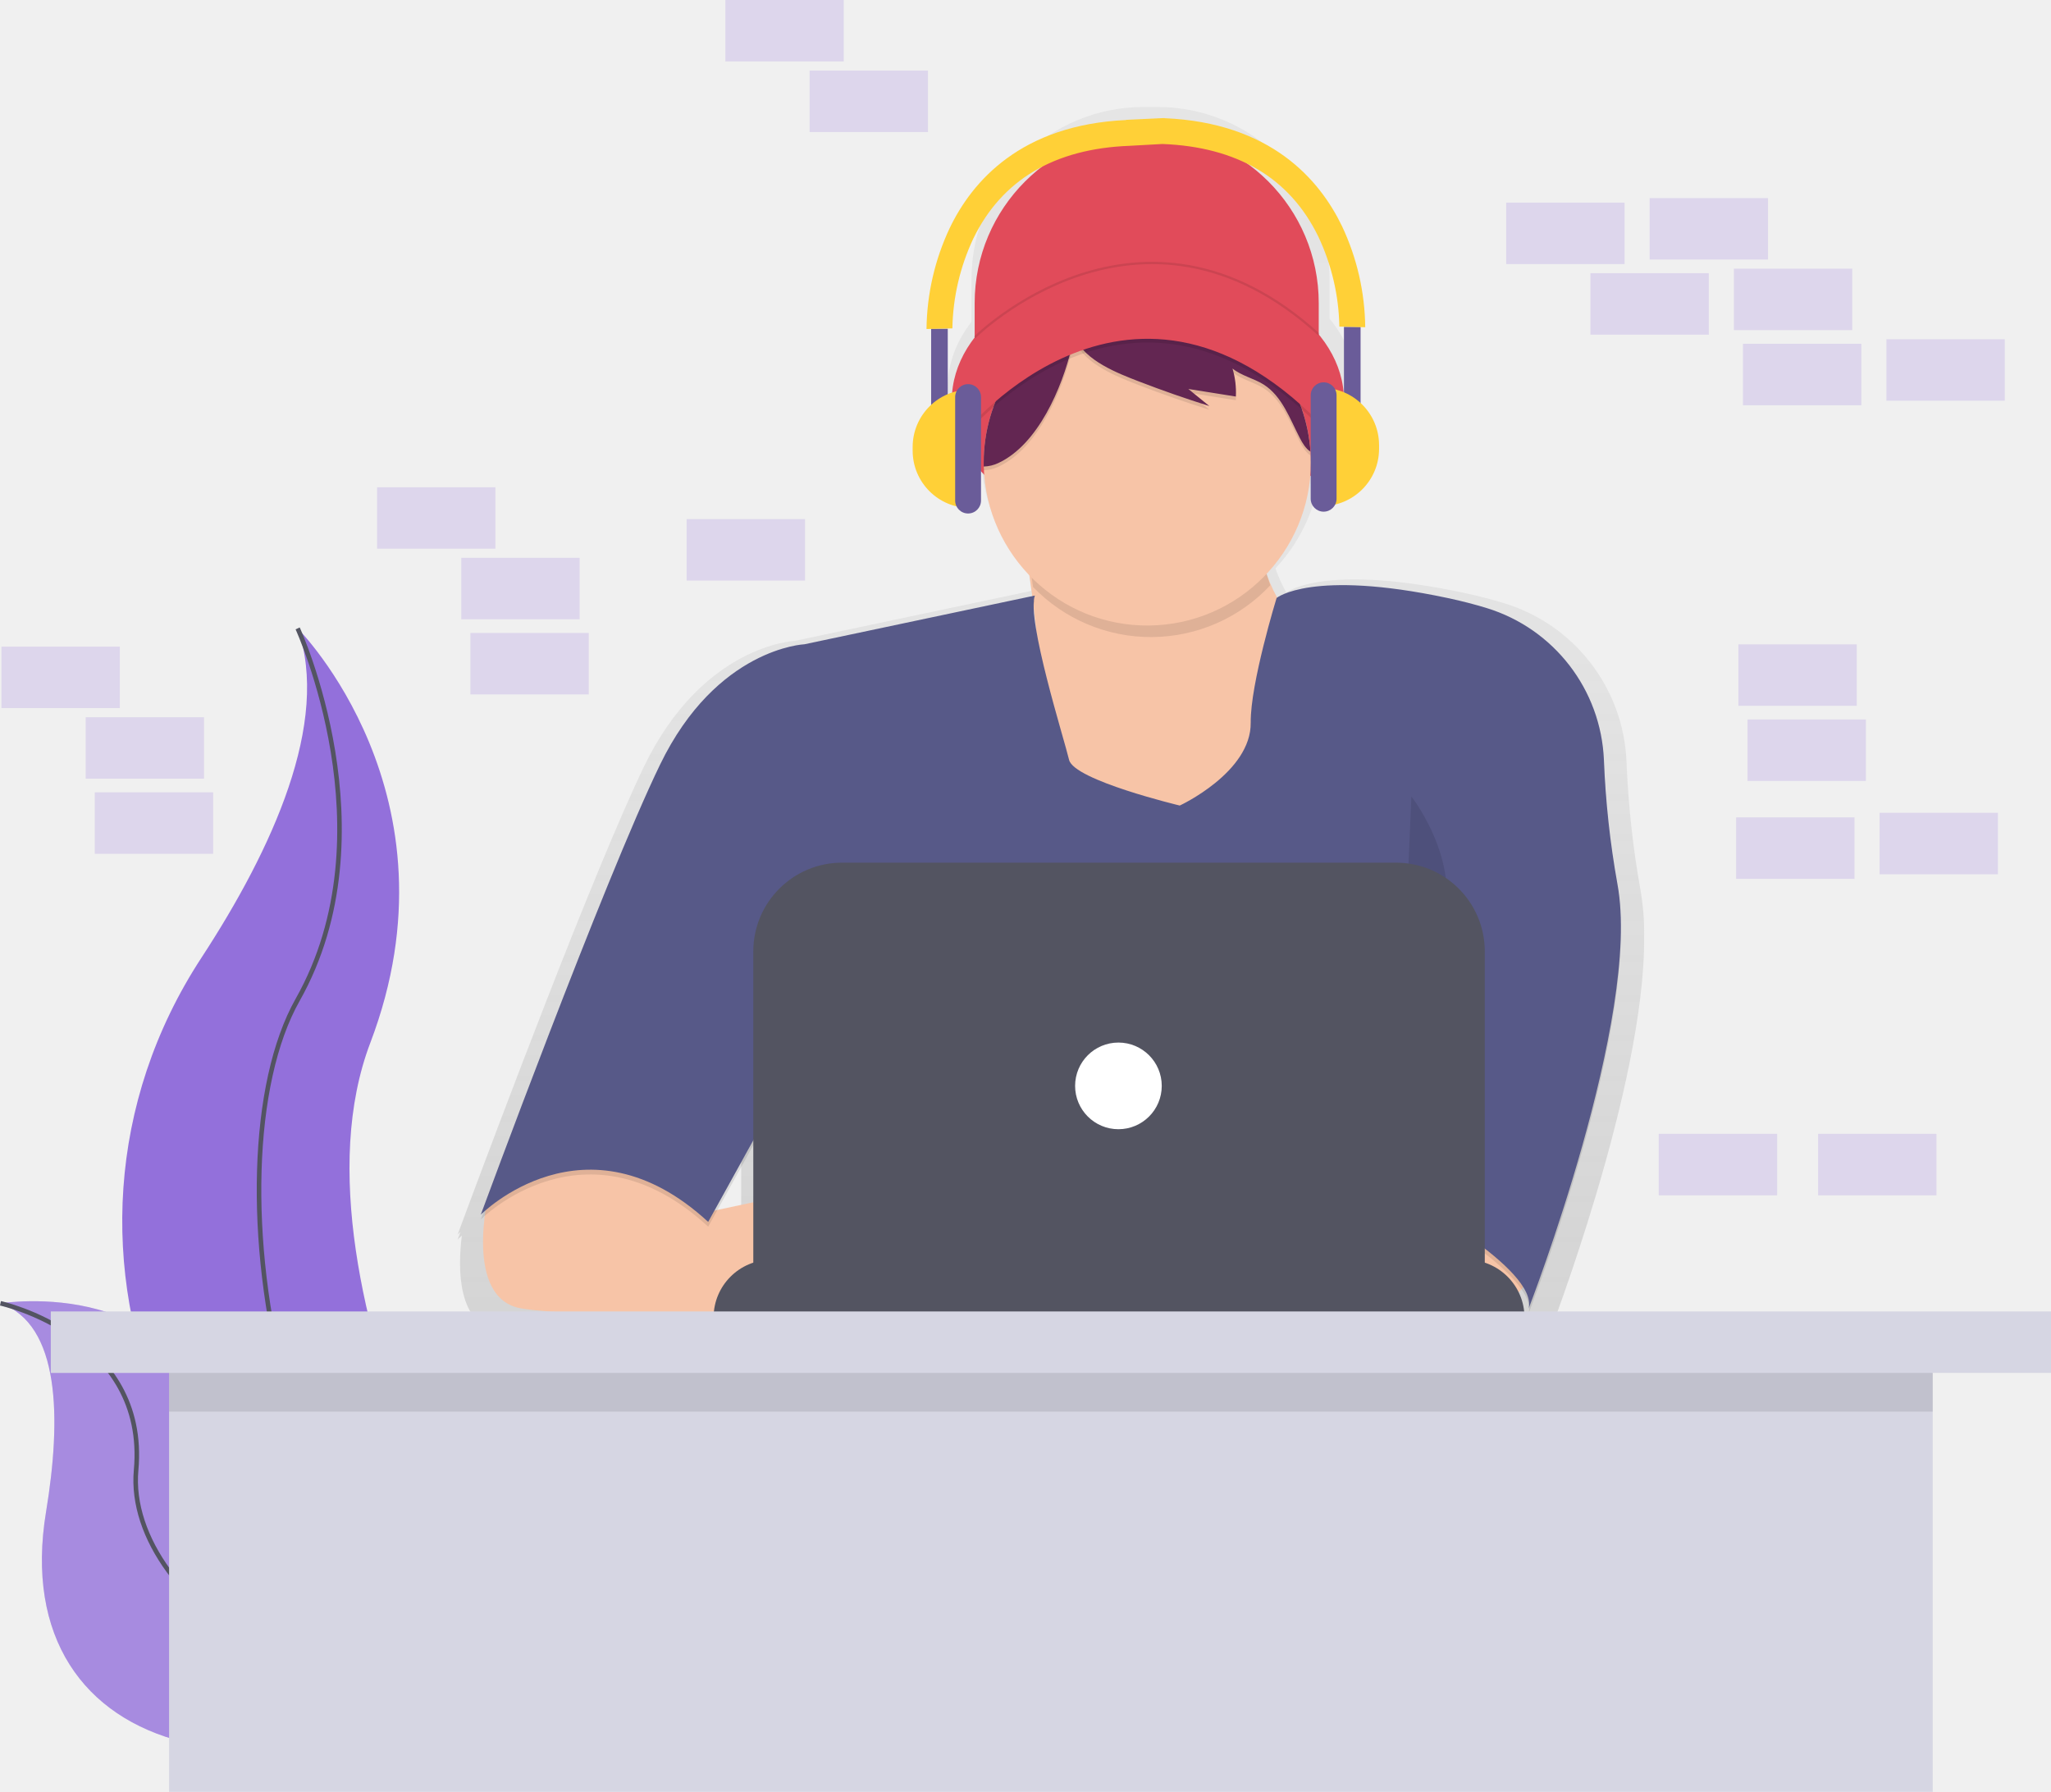
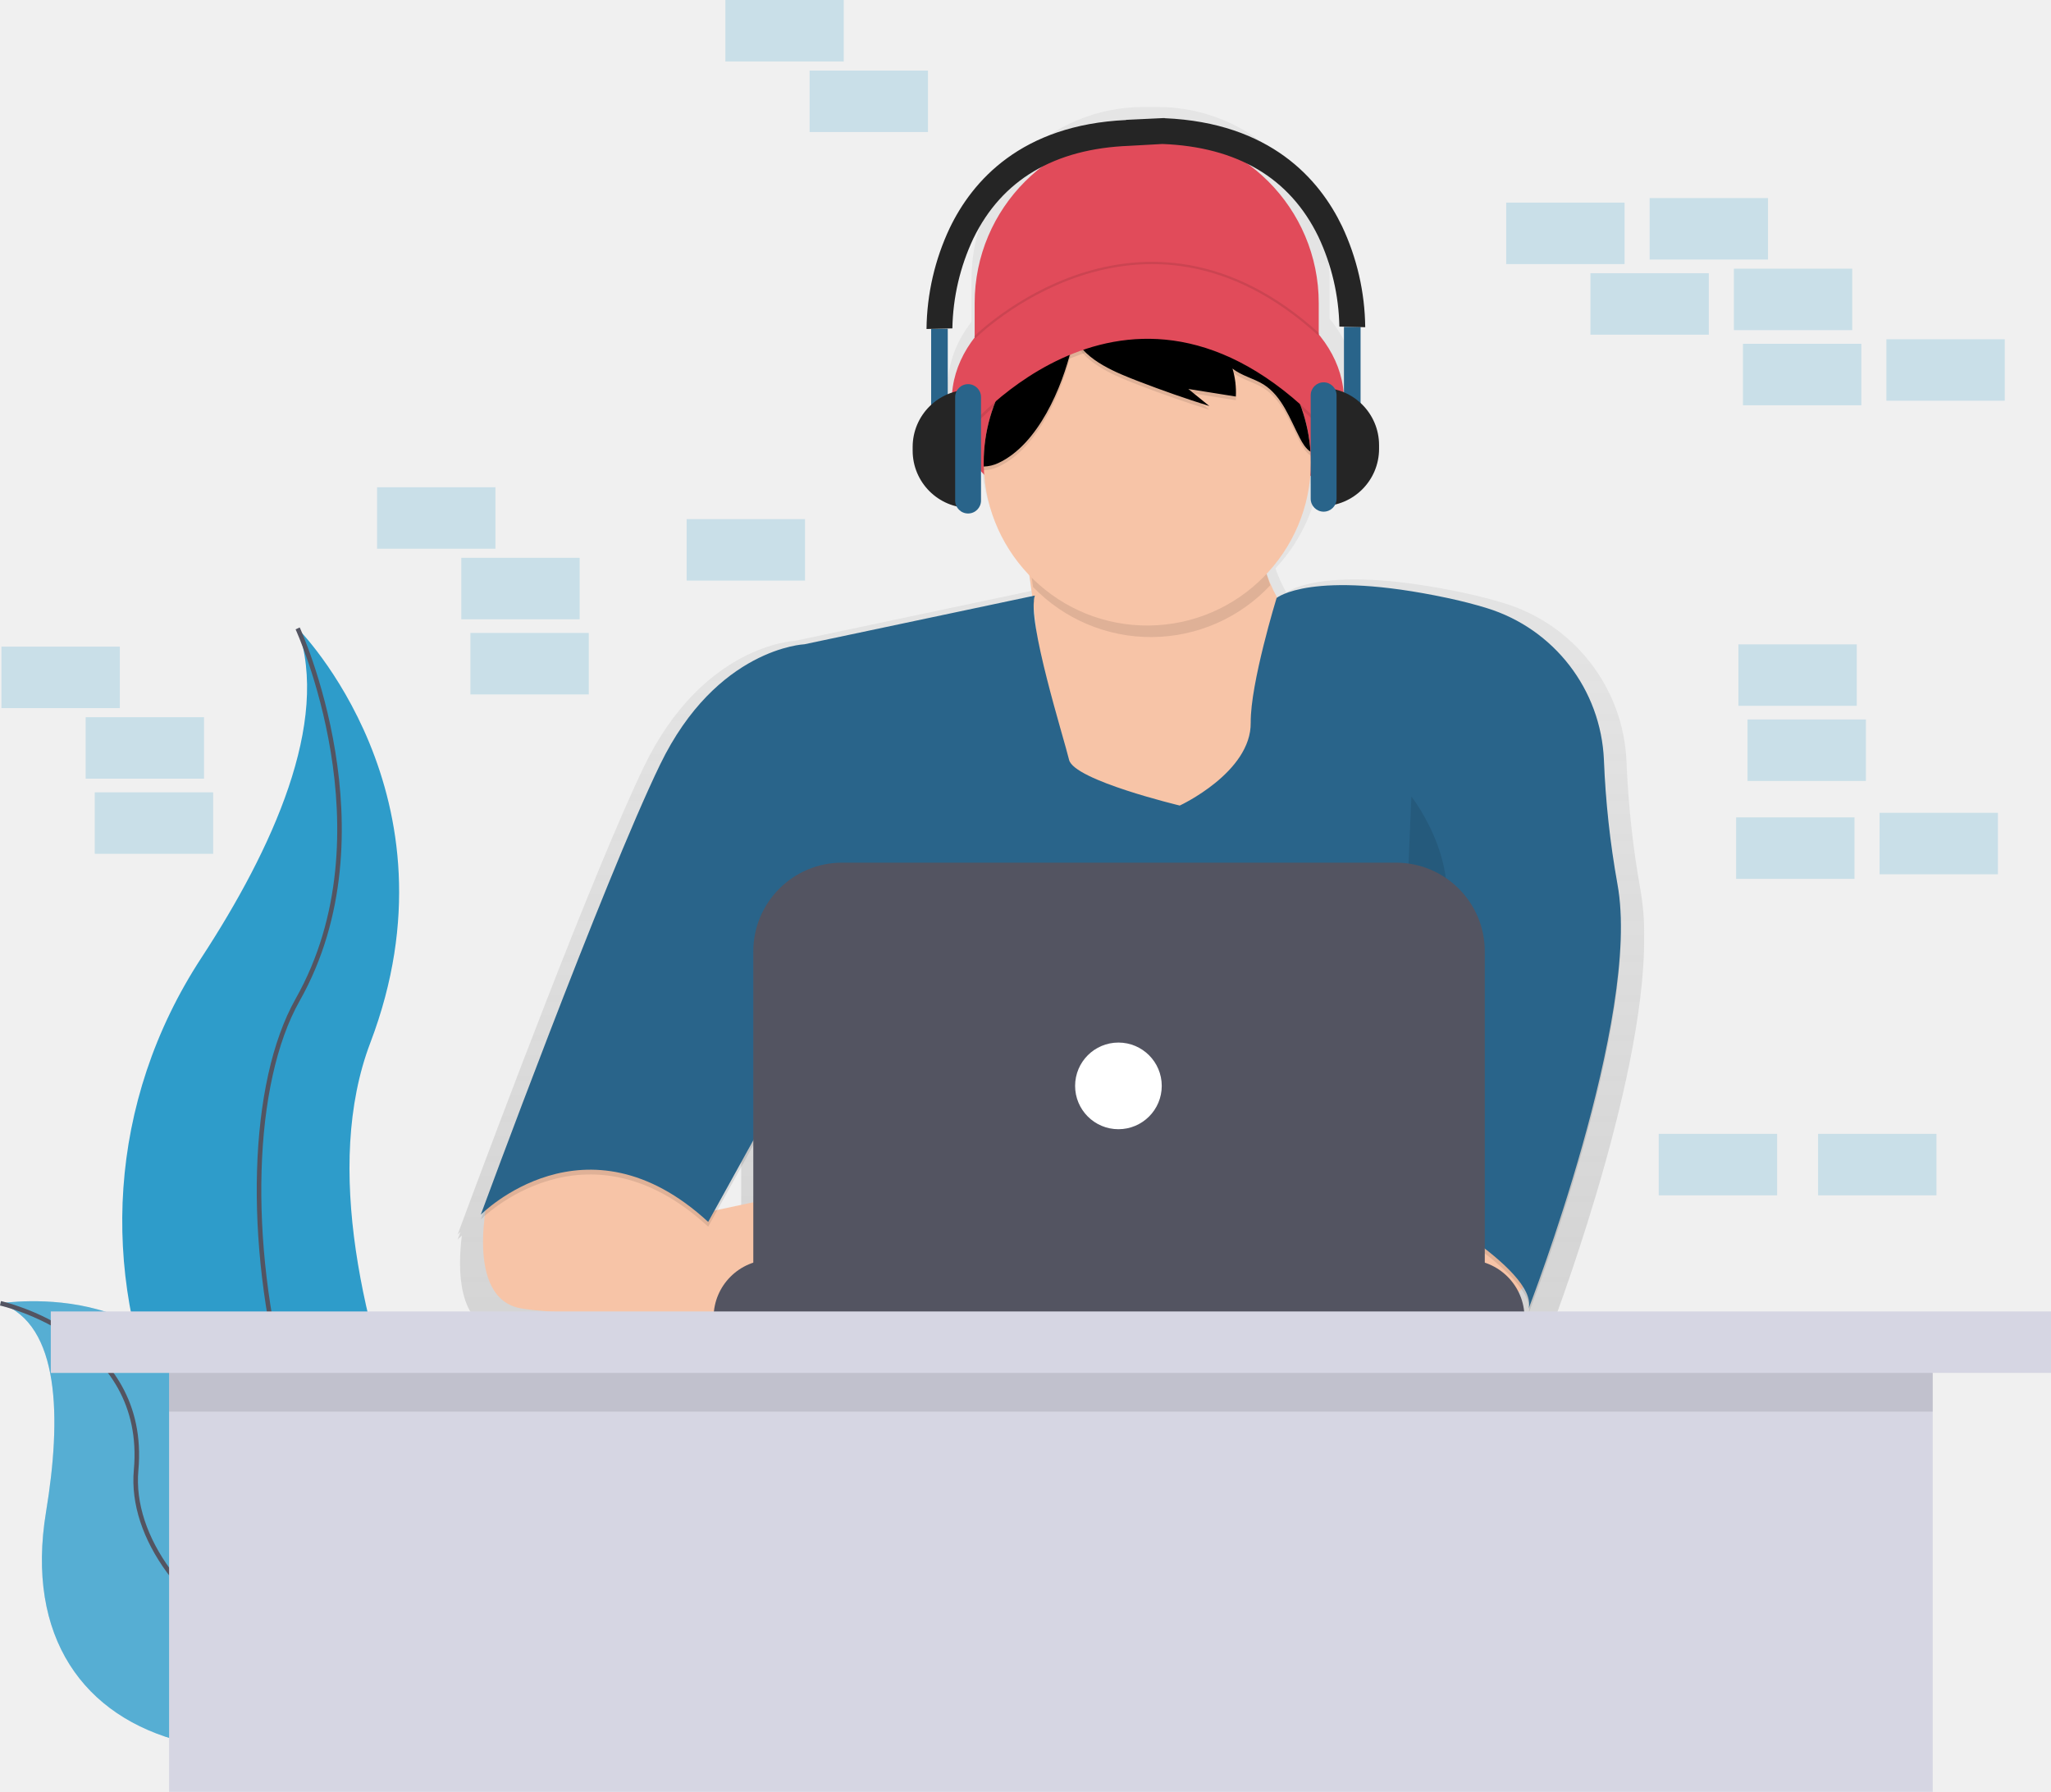
<svg xmlns="http://www.w3.org/2000/svg" id="6088ba52-b752-42bb-ac91-0a74df332082" data-name="Layer 1" width="900.94" height="787" viewBox="0 0 900.94 787">
  <defs>
    <linearGradient id="33dd52eb-d837-4874-aadb-63a17bd6edfc" x1="611.05" y1="646" x2="611.05" y2="103.5" gradientUnits="userSpaceOnUse">
      <stop offset="0" stop-color="gray" stop-opacity="0.25" />
      <stop offset="0.54" stop-color="gray" stop-opacity="0.12" />
      <stop offset="1" stop-color="gray" stop-opacity="0.1" />
    </linearGradient>
  </defs>
-   <rect x="763.63" y="283" width="52" height="27" fill="#9370db" opacity="0.2" />
-   <rect x="767.63" y="316" width="52" height="27" fill="#9370db" opacity="0.2" />
-   <rect x="724.63" y="87" width="52" height="27" fill="#9370db" opacity="0.2" />
-   <rect x="761.63" y="118" width="52" height="27" fill="#9370db" opacity="0.2" />
-   <rect x="661.63" y="89" width="52" height="27" fill="#9370db" opacity="0.2" />
-   <rect x="828.63" y="149" width="52" height="27" fill="#9370db" opacity="0.2" />
-   <rect x="765.63" y="151" width="52" height="27" fill="#9370db" opacity="0.2" />
-   <rect x="698.63" y="120" width="52" height="27" fill="#9370db" opacity="0.2" />
-   <rect x="825.63" y="357" width="52" height="27" fill="#9370db" opacity="0.2" />
-   <rect x="762.63" y="359" width="52" height="27" fill="#9370db" opacity="0.2" />
-   <path d="M280.17,332.5s73.29,73.29,31.92,182S383,804.14,383,804.14s-1.2-.18-3.43-.57C229.05,777,154.26,604.85,238,477,269.08,429.41,294.62,373.64,280.17,332.5Z" transform="translate(-149.42 -56.5)" fill="#9370db" />
+   <rect x="763.63" y="283" width="52" height="27" fill="#2e9cca" opacity="0.2" />
+   <rect x="767.63" y="316" width="52" height="27" fill="#2e9cca" opacity="0.2" />
+   <rect x="724.63" y="87" width="52" height="27" fill="#2e9cca" opacity="0.2" />
+   <rect x="761.63" y="118" width="52" height="27" fill="#2e9cca" opacity="0.2" />
+   <rect x="661.63" y="89" width="52" height="27" fill="#2e9cca" opacity="0.2" />
+   <rect x="828.63" y="149" width="52" height="27" fill="#2e9cca" opacity="0.2" />
+   <rect x="765.63" y="151" width="52" height="27" fill="#2e9cca" opacity="0.2" />
+   <rect x="698.63" y="120" width="52" height="27" fill="#2e9cca" opacity="0.2" />
+   <rect x="825.63" y="357" width="52" height="27" fill="#2e9cca" opacity="0.2" />
+   <rect x="762.63" y="359" width="52" height="27" fill="#2e9cca" opacity="0.2" />
+   <path d="M280.17,332.5s73.29,73.29,31.92,182S383,804.14,383,804.14s-1.2-.18-3.43-.57C229.05,777,154.26,604.85,238,477,269.08,429.41,294.62,373.64,280.17,332.5Z" transform="translate(-149.42 -56.5)" fill="#2e9cca" />
  <path d="M280.17,332.5s41.37,89.84,0,163.12-7.09,279,102.84,308.52" transform="translate(-149.42 -56.5)" fill="none" stroke="#535461" stroke-miterlimit="10" stroke-width="2" />
-   <path d="M149.63,628.92s83.63-13.32,91.25,61.63S401.7,775.89,401.7,775.89s-1,.68-2.87,1.91c-126.49,83-247.4,52.89-229.17-57.36C176.43,679.45,175.87,638.28,149.63,628.92Z" transform="translate(-149.42 -56.5)" fill="#9370db" />
+   <path d="M149.63,628.92s83.63-13.32,91.25,61.63S401.7,775.89,401.7,775.89s-1,.68-2.87,1.91c-126.49,83-247.4,52.89-229.17-57.36C176.43,679.45,175.87,638.28,149.63,628.92Z" transform="translate(-149.42 -56.5)" fill="#2e9cca" />
  <path d="M149.63,628.92s83.63-13.32,91.25,61.63S401.7,775.89,401.7,775.89s-1,.68-2.87,1.91c-126.49,83-247.4,52.89-229.17-57.36C176.43,679.45,175.87,638.28,149.63,628.92Z" transform="translate(-149.42 -56.5)" fill="#f5f5f5" opacity="0.2" />
  <path d="M149.63,628.92s64.91,14.25,59.58,73.27S305.61,832,401.7,775.89" transform="translate(-149.42 -56.5)" fill="none" stroke="#535461" stroke-miterlimit="10" stroke-width="2" />
-   <rect x="0.63" y="284" width="52" height="27" fill="#9370db" opacity="0.2" />
-   <rect x="37.63" y="315" width="52" height="27" fill="#9370db" opacity="0.2" />
-   <rect x="318.63" width="52" height="27" fill="#9370db" opacity="0.2" />
-   <rect x="728.63" y="498" width="52" height="27" fill="#9370db" opacity="0.2" />
-   <rect x="41.63" y="348" width="52" height="27" fill="#9370db" opacity="0.2" />
-   <rect x="355.63" y="31" width="52" height="27" fill="#9370db" opacity="0.2" />
-   <rect x="165.63" y="214" width="52" height="27" fill="#9370db" opacity="0.2" />
-   <rect x="202.63" y="245" width="52" height="27" fill="#9370db" opacity="0.2" />
-   <rect x="301.63" y="228" width="52" height="27" fill="#9370db" opacity="0.2" />
-   <rect x="206.63" y="278" width="52" height="27" fill="#9370db" opacity="0.2" />
-   <rect x="798.63" y="498" width="52" height="27" fill="#9370db" opacity="0.2" />
+   <rect x="0.63" y="284" width="52" height="27" fill="#2e9cca" opacity="0.2" />
+   <rect x="37.63" y="315" width="52" height="27" fill="#2e9cca" opacity="0.2" />
+   <rect x="318.63" width="52" height="27" fill="#2e9cca" opacity="0.2" />
+   <rect x="728.63" y="498" width="52" height="27" fill="#2e9cca" opacity="0.2" />
+   <rect x="41.63" y="348" width="52" height="27" fill="#2e9cca" opacity="0.2" />
+   <rect x="355.63" y="31" width="52" height="27" fill="#2e9cca" opacity="0.2" />
+   <rect x="165.63" y="214" width="52" height="27" fill="#2e9cca" opacity="0.2" />
+   <rect x="202.63" y="245" width="52" height="27" fill="#2e9cca" opacity="0.2" />
+   <rect x="301.63" y="228" width="52" height="27" fill="#2e9cca" opacity="0.2" />
+   <rect x="206.63" y="278" width="52" height="27" fill="#2e9cca" opacity="0.2" />
+   <rect x="798.63" y="498" width="52" height="27" fill="#2e9cca" opacity="0.2" />
  <path d="M870.07,447.61a412.25,412.25,0,0,1-6.18-56.71h0a76,76,0,0,0-53.46-69.38c-5.46-1.68-11.47-3.25-18.11-4.66-58.2-12.36-75.88-1.57-77.89-.15A74.63,74.63,0,0,1,710,307.1c-.1-.34-.19-.68-.29-1a74.51,74.51,0,0,0,19.91-44.89c9.71-9.84,15.38-21.72,15.38-34.51,0-11-4.2-21.32-11.55-30.25V179.07a75.57,75.57,0,0,0-75.57-75.57h-6.13a75.57,75.57,0,0,0-75.57,75.57v18.73c-6.67,8.61-10.45,18.44-10.45,28.88,0,12.52,5.44,24.16,14.78,33.88a74.52,74.52,0,0,0,20.74,46.34c.41,2.84.83,5.89,1.24,9.11L498.39,338s-40.14,1.65-66,55C410.52,438.19,367,554.29,354.11,588.85h0c-2.33,6.26-3.65,9.85-3.65,9.85s.43-.43,1.24-1.17l-1.24,3.37s.63-.64,1.83-1.69c-1.82,14.46-2.08,39.29,16.86,42.38,15.88,2.59,56.8,3.66,87.71,4.09v0H459c20.49.27,36.08.27,36.08.27v-.27H827.52v-3.41a22.91,22.91,0,0,0-1.83-9l.46-.56a18.25,18.25,0,0,1,3.45,8,8,8,0,0,1-.16.84l.2-.51a8.56,8.56,0,0,1-.2,2.71s42.65-109.89,42.19-175.51A111.17,111.17,0,0,0,870.07,447.61ZM604.22,330.86a76.25,76.25,0,0,1-1.06-9.48s0-.06,0-.09C603.53,324.38,603.89,327.58,604.22,330.86ZM475,566.9v26.19L458.6,596.6Z" transform="translate(-149.42 -56.5)" fill="url(#33dd52eb-d837-4874-aadb-63a17bd6edfc)" />
  <path d="M503.71,57.57h0a75.57,75.57,0,0,1,75.57,75.57v32.24a0,0,0,0,1,0,0H428.14a0,0,0,0,1,0,0V133.14A75.57,75.57,0,0,1,503.71,57.57Z" fill="#e14b5a" />
  <ellipse cx="504.24" cy="175.95" rx="86.14" ry="59.19" fill="#e14b5a" />
  <path d="M598.44,289.79s18,94.07,0,119.44,55,35.41,55,35.41L729,417.16l10.57-67.65s-46-25.9-36.47-78.22Z" transform="translate(-149.42 -56.5)" fill="#f7c4a7" />
  <path d="M821.46,606.89s4.76,20.61-21.14,24.31a146.45,146.45,0,0,1-46.08-.55l-5.71-51.77h60.25Z" transform="translate(-149.42 -56.5)" fill="#f7c4a7" />
  <path d="M364.12,580.51S352.68,627,378.58,631.2s121,4.23,121,4.23v-55l-43.06,9.2L416.1,550.87Z" transform="translate(-149.42 -56.5)" fill="#f7c4a7" />
  <path d="M604,320.18l-101.21,21.4s-38.58,1.59-63.42,52.85-78.75,197.66-78.75,197.66,46-46.51,99.89,3.17l35.94-65-7.93,103.06H767V584.69s58.13,31.18,53.91,48.62c0,0,49.75-128.18,39-186.43a396.18,396.18,0,0,1-5.94-54.5h0a73,73,0,0,0-51.38-66.67c-5.24-1.61-11-3.12-17.4-4.47-59.72-12.68-75,0-75,0s-11.57,37.64-11.36,54.7c.26,21.93-31.18,36.47-31.18,36.47s-46.51-11.1-48.62-20.08S600.28,330.75,604,320.18Z" transform="translate(-149.42 -56.5)" opacity="0.1" />
-   <path d="M604,318.07l-101.21,21.4s-38.58,1.59-63.42,52.85S360.61,590,360.61,590s46-46.51,99.89,3.17l35.94-65L488.51,631.2H767V582.58s58.13,31.18,53.91,48.62c0,0,49.75-128.18,39-186.43a396.18,396.18,0,0,1-5.94-54.5h0a73,73,0,0,0-51.38-66.67c-5.24-1.61-11-3.12-17.4-4.47-59.72-12.68-75,0-75,0s-11.57,37.64-11.36,54.7c.26,21.93-31.18,36.47-31.18,36.47s-46.51-11.1-48.62-20.08S600.28,328.64,604,318.07Z" transform="translate(-149.42 -56.5)" fill="#575988" />
+   <path d="M604,318.07l-101.21,21.4s-38.58,1.59-63.42,52.85S360.61,590,360.61,590s46-46.51,99.89,3.17l35.94-65L488.51,631.2H767V582.58s58.13,31.18,53.91,48.62c0,0,49.75-128.18,39-186.43a396.18,396.18,0,0,1-5.94-54.5h0a73,73,0,0,0-51.38-66.67c-5.24-1.61-11-3.12-17.4-4.47-59.72-12.68-75,0-75,0s-11.57,37.64-11.36,54.7c.26,21.93-31.18,36.47-31.18,36.47s-46.51-11.1-48.62-20.08S600.28,328.64,604,318.07Z" transform="translate(-149.42 -56.5)" fill="#29648a" />
  <path d="M707.42,313.58a71.53,71.53,0,0,1-2.76-37.52L600,294.55s1.51,7.91,3.22,19.76a71.86,71.86,0,0,0,104.18-.73Z" transform="translate(-149.42 -56.5)" opacity="0.1" />
  <path d="M725.27,259.67a71.88,71.88,0,0,1-143.73,1.74c0-.58,0-1.16,0-1.74a71.89,71.89,0,0,1,40.29-64.59q3.23-1.58,6.64-2.84a72.39,72.39,0,0,1,37-3.44h0a71.82,71.82,0,0,1,59.61,66.1Q725.27,257.27,725.27,259.67Z" transform="translate(-149.42 -56.5)" fill="#f7c4a7" />
  <g opacity="0.1">
    <path d="M628.36,193.93l.1-.06q-3.41,1.26-6.64,2.84a71.89,71.89,0,0,0-40.29,64.59c0,.58,0,1.16,0,1.74a16,16,0,0,0,6.45-1.55c17.52-8.18,28-33.2,32.16-50.65C621.64,204.59,623.05,197.55,628.36,193.93Z" transform="translate(-149.42 -56.5)" />
    <path d="M683.37,195.94a71.28,71.28,0,0,0-17.87-5.51,23.06,23.06,0,0,1,12.83,8.06,32.86,32.86,0,0,1,3.93,7,72.07,72.07,0,0,0-60.45,1.25c4.51,9.89,18.5,15.28,27.84,18.89q15.34,5.92,31,10.83l-9.24-7.5,20.87,3.32a36.15,36.15,0,0,0-1.46-12.3c4,3.22,9.3,4.3,13.64,7,8.13,5.13,11.52,15,15.95,23.55,1.17,2.26,2.55,4.57,4.66,6A71.91,71.91,0,0,0,683.37,195.94Z" transform="translate(-149.42 -56.5)" />
  </g>
-   <path d="M628.36,192.3l.1-.06q-3.41,1.26-6.64,2.84a71.89,71.89,0,0,0-40.29,64.59c0,.58,0,1.16,0,1.74a16,16,0,0,0,6.45-1.55c17.52-8.18,28-33.2,32.16-50.65C621.64,203,623.05,195.93,628.36,192.3Z" transform="translate(-149.42 -56.5)" fill="#632652" />
-   <path d="M683.37,194.32a71.28,71.28,0,0,0-17.87-5.51,23.06,23.06,0,0,1,12.83,8.06,32.86,32.86,0,0,1,3.93,7,72.07,72.07,0,0,0-60.45,1.25c4.51,9.89,18.5,15.28,27.84,18.89q15.34,5.92,31,10.83l-9.24-7.5,20.87,3.32a36.15,36.15,0,0,0-1.46-12.3c4,3.22,9.3,4.3,13.64,7,8.13,5.13,11.52,15,15.95,23.55,1.17,2.26,2.55,4.57,4.66,6A71.91,71.91,0,0,0,683.37,194.32Z" transform="translate(-149.42 -56.5)" fill="#632652" />
+   <path d="M628.36,192.3l.1-.06q-3.41,1.26-6.64,2.84a71.89,71.89,0,0,0-40.29,64.59c0,.58,0,1.16,0,1.74a16,16,0,0,0,6.45-1.55c17.52-8.18,28-33.2,32.16-50.65C621.64,203,623.05,195.93,628.36,192.3Z" transform="translate(-149.42 -56.5)" fill="#000" />
+   <path d="M683.37,194.32a71.28,71.28,0,0,0-17.87-5.51,23.06,23.06,0,0,1,12.83,8.06,32.86,32.86,0,0,1,3.93,7,72.07,72.07,0,0,0-60.45,1.25c4.51,9.89,18.5,15.28,27.84,18.89q15.34,5.92,31,10.83l-9.24-7.5,20.87,3.32a36.15,36.15,0,0,0-1.46-12.3c4,3.22,9.3,4.3,13.64,7,8.13,5.13,11.52,15,15.95,23.55,1.17,2.26,2.55,4.57,4.66,6A71.91,71.91,0,0,0,683.37,194.32Z" transform="translate(-149.42 -56.5)" fill="#000" />
  <path d="M573.33,247.82s74-92,159.61,0l-7.4-20.61s-40.17-58.66-68.7-46-56.55,21.67-56.55,21.67Z" transform="translate(-149.42 -56.5)" opacity="0.1" />
  <path d="M573.33,246.19s74-92,159.61,0l-7.4-20.61s-40.17-58.66-68.7-46-56.55,21.67-56.55,21.67Z" transform="translate(-149.42 -56.5)" fill="#e14b5a" />
  <path d="M512.55,444.38s-15.85,42.28,6.34,80.33-19.55,53.91-19.55,53.91" transform="translate(-149.42 -56.5)" opacity="0.1" />
  <path d="M769.4,406.33s27.48,34.88,9.51,66.06S762,578.62,762,578.62" transform="translate(-149.42 -56.5)" opacity="0.1" />
  <path d="M338.82,553.3H644.29a25.37,25.37,0,0,1,25.37,25.37v0a0,0,0,0,1,0,0H313.46a0,0,0,0,1,0,0v0A25.37,25.37,0,0,1,338.82,553.3Z" fill="#535461" />
  <path d="M369.9,378.89H613.22a39,39,0,0,1,39,39V559.11a0,0,0,0,1,0,0H330.9a0,0,0,0,1,0,0V417.89A39,39,0,0,1,369.9,378.89Z" fill="#535461" />
  <circle cx="491.29" cy="476.93" r="19.03" fill="#fff" />
  <path d="M577.56,204.7s72.72-72.68,151.15-1.33" transform="translate(-149.42 -56.5)" fill="none" stroke="#000" stroke-miterlimit="10" opacity="0.1" />
-   <rect x="590.36" y="143.57" width="7.3" height="41.39" fill="#6a5c99" />
-   <path d="M580.62,170.35h0a25.16,25.16,0,0,1,25.16,25.16v1.62a25.16,25.16,0,0,1-25.16,25.16h0a0,0,0,0,1,0,0V170.35a0,0,0,0,1,0,0Z" fill="#ffd037" />
-   <rect x="575.75" y="167.92" width="11.36" height="56.81" rx="5.68" ry="5.68" fill="#6a5c99" />
-   <rect x="558.44" y="200.88" width="7.3" height="41.39" transform="translate(974.76 386.65) rotate(-180)" fill="#6a5c99" />
-   <path d="M550.32,227.66h0a25.16,25.16,0,0,1,25.16,25.16v1.62a25.16,25.16,0,0,1-25.16,25.16h0a0,0,0,0,1,0,0V227.66A0,0,0,0,1,550.32,227.66Z" transform="translate(976.38 450.76) rotate(180)" fill="#ffd037" />
-   <rect x="568.99" y="225.23" width="11.36" height="56.81" rx="5.68" ry="5.68" transform="translate(999.92 450.76) rotate(-180)" fill="#6a5c99" />
-   <path d="M738.92,155.83c-9.89-20.56-31.43-45.42-77.86-47.41v-.06l-.56,0h0l-16.45.78v.08c-46.12,2.12-67.56,26.89-77.42,47.38A106.59,106.59,0,0,0,556.41,201l5.68-.14,5.68-.13A96.65,96.65,0,0,1,577,161.21c12.52-25.72,35.56-39.39,68.47-40.66h0l14.55-.81h0C692.95,121,716,134.69,728.51,160.4a96.65,96.65,0,0,1,9.25,39.54l5.68.13,5.68.14A106.59,106.59,0,0,0,738.92,155.83Z" transform="translate(-149.42 -56.5)" fill="#ffd037" />
+   <rect x="590.36" y="143.57" width="7.3" height="41.39" fill="#29648a" />
+   <path d="M580.62,170.35h0a25.16,25.16,0,0,1,25.16,25.16v1.62a25.16,25.16,0,0,1-25.16,25.16h0a0,0,0,0,1,0,0V170.35a0,0,0,0,1,0,0Z" fill="#252525" />
+   <rect x="575.75" y="167.92" width="11.36" height="56.81" rx="5.68" ry="5.68" fill="#29648a" />
+   <rect x="558.44" y="200.88" width="7.3" height="41.39" transform="translate(974.76 386.65) rotate(-180)" fill="#29648a" />
+   <path d="M550.32,227.66h0a25.16,25.16,0,0,1,25.16,25.16v1.62a25.16,25.16,0,0,1-25.16,25.16h0a0,0,0,0,1,0,0V227.66A0,0,0,0,1,550.32,227.66Z" transform="translate(976.38 450.76) rotate(180)" fill="#252525" />
+   <rect x="568.99" y="225.23" width="11.36" height="56.81" rx="5.68" ry="5.68" transform="translate(999.92 450.76) rotate(-180)" fill="#29648a" />
+   <path d="M738.92,155.83c-9.89-20.56-31.43-45.42-77.86-47.41v-.06l-.56,0h0l-16.45.78v.08c-46.12,2.12-67.56,26.89-77.42,47.38A106.59,106.59,0,0,0,556.41,201l5.68-.14,5.68-.13A96.65,96.65,0,0,1,577,161.21c12.52-25.72,35.56-39.39,68.47-40.66h0l14.55-.81h0C692.95,121,716,134.69,728.51,160.4a96.65,96.65,0,0,1,9.25,39.54l5.68.13,5.68.14A106.59,106.59,0,0,0,738.92,155.83Z" transform="translate(-149.42 -56.5)" fill="#252525" />
  <rect x="74.28" y="579" width="774.71" height="208" fill="#d6d6e3" />
  <rect x="74.28" y="593" width="774.71" height="27" opacity="0.1" />
  <rect x="22.31" y="576" width="878.63" height="27" fill="#d6d6e3" />
</svg>
